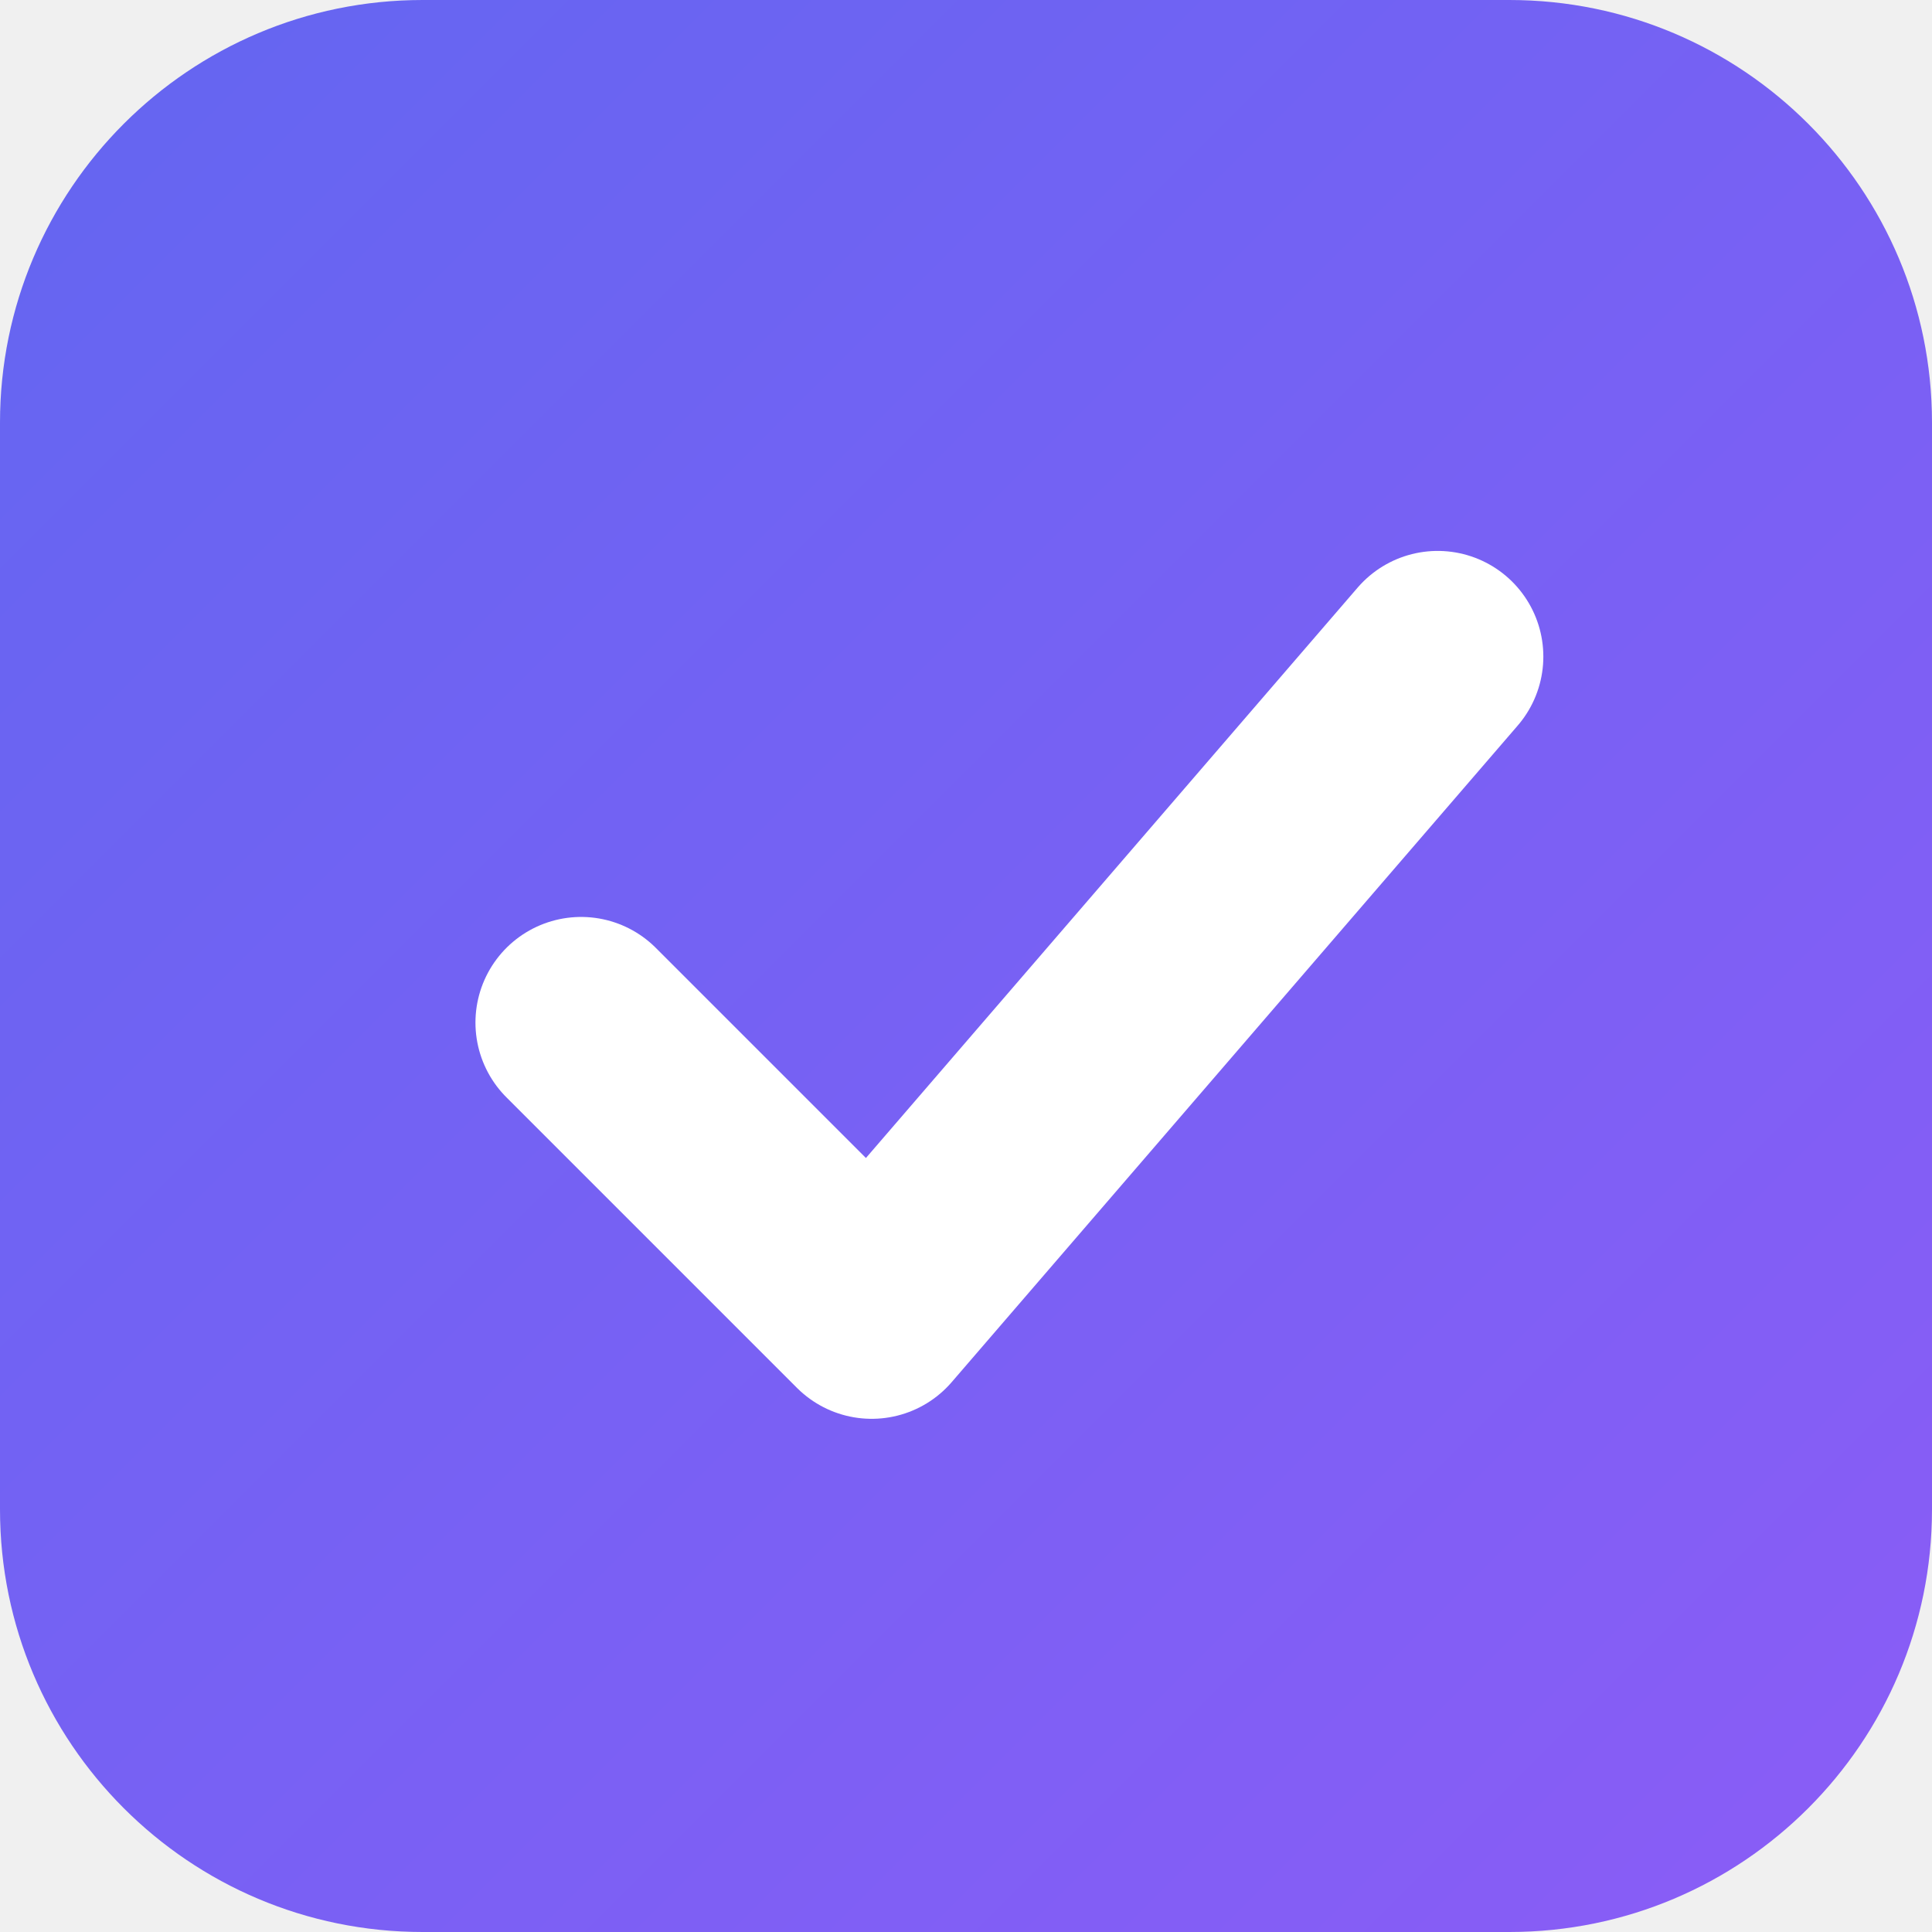
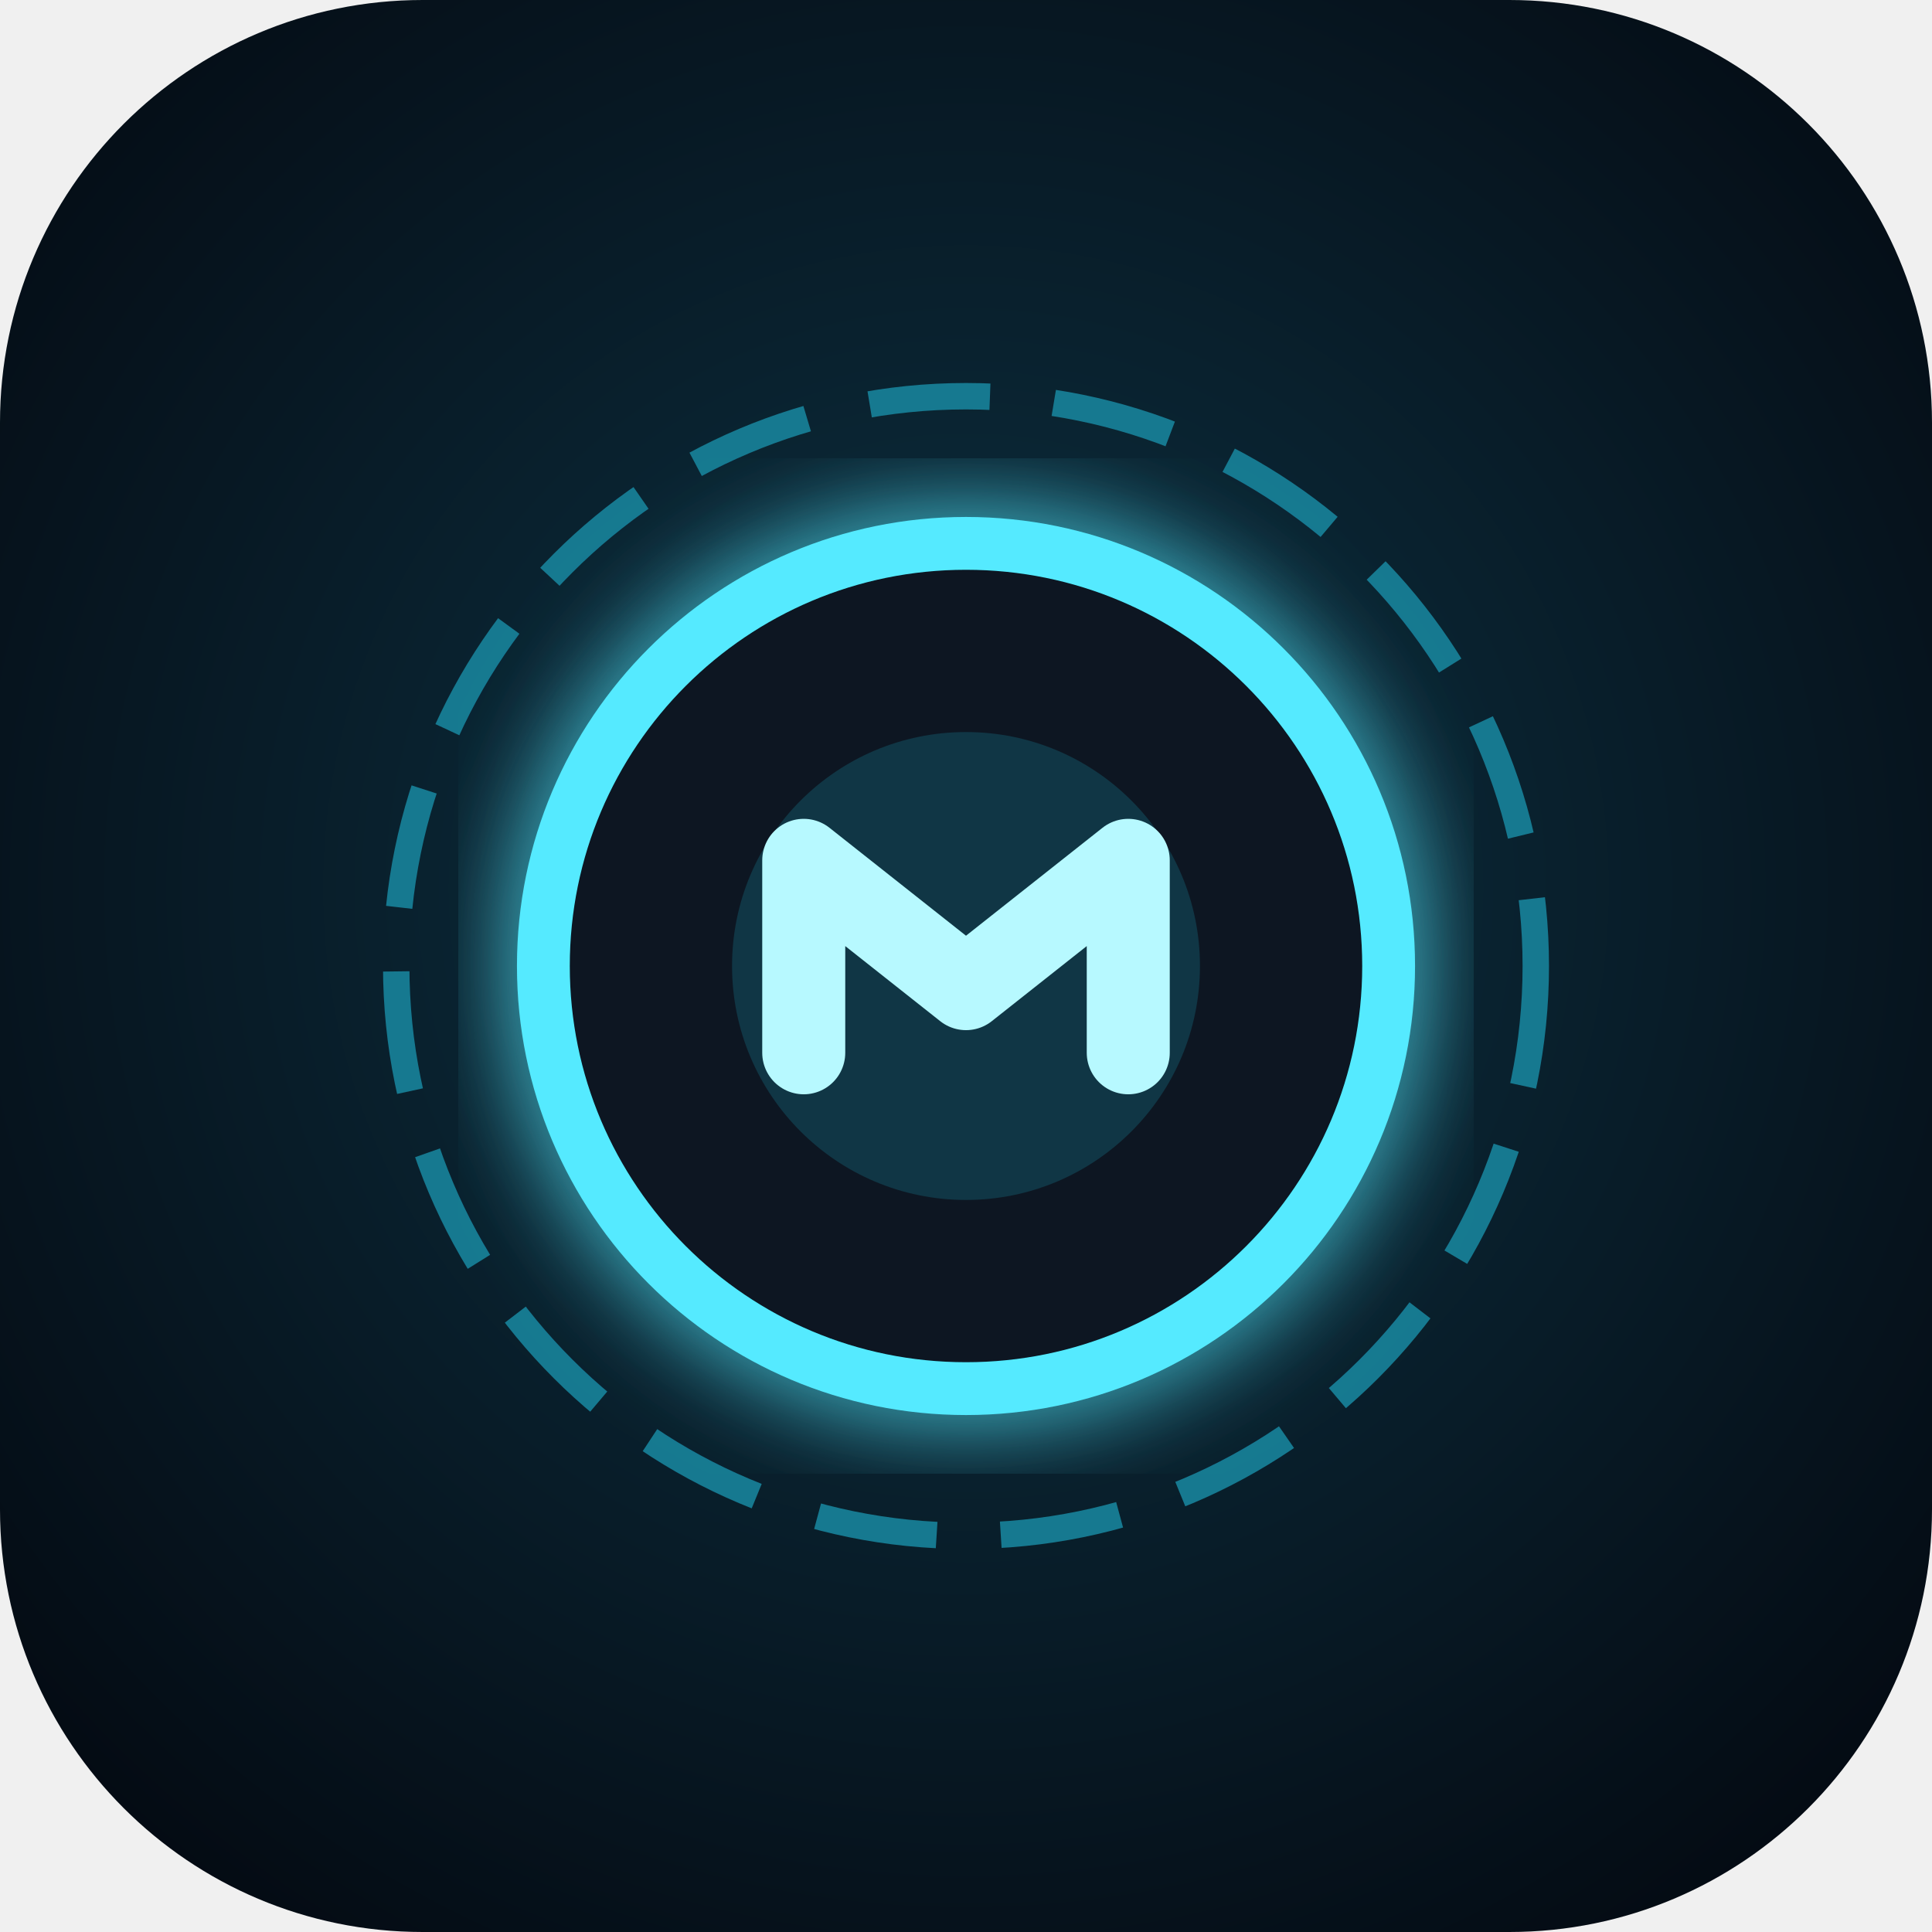
<svg xmlns="http://www.w3.org/2000/svg" viewBox="0 0 512 512" width="512" height="512">
  <defs>
-     <linearGradient id="g" x1="0" y1="0" x2="1" y2="1">
-       <stop offset="0" stop-color="#6366f1" />
-       <stop offset="1" stop-color="#8b5cf6" />
-     </linearGradient>
+     <radialGradient id="bg" cx="50%" cy="46%" r="66%">
+       <stop offset="0" stop-color="#0d3344" />
+       <stop offset="1" stop-color="#040a12" />
+     </radialGradient>
+     <filter id="glow">
+       <feGaussianBlur stdDeviation="13" result="b" />
+       <feMerge>
+         <feMergeNode in="b" />
+         <feMergeNode in="SourceGraphic" />
+       </feMerge>
+     </filter>
  </defs>
-   <rect width="512" height="512" rx="112" fill="url(#g)" />
-   <path d="M154 271 l77 77 l150 -174" fill="none" stroke="#ffffff" stroke-width="56" stroke-linecap="round" stroke-linejoin="round" />
+   <rect width="512" height="512" rx="112" fill="url(#bg)" />
+   <circle cx="256" cy="256" r="151" fill="none" stroke="#167990" stroke-width="7" stroke-dasharray="32 17" />
+   <circle cx="256" cy="256" r="112" fill="#071722" stroke="#54eaff" stroke-width="14" filter="url(#glow)" />
+   <circle cx="256" cy="256" r="62" fill="#1bc7e3" opacity=".18" />
+   <path d="M213 279V228l43 34 43-34v51" fill="none" stroke="#b7f9ff" stroke-width="22" stroke-linecap="round" stroke-linejoin="round" />
</svg>
